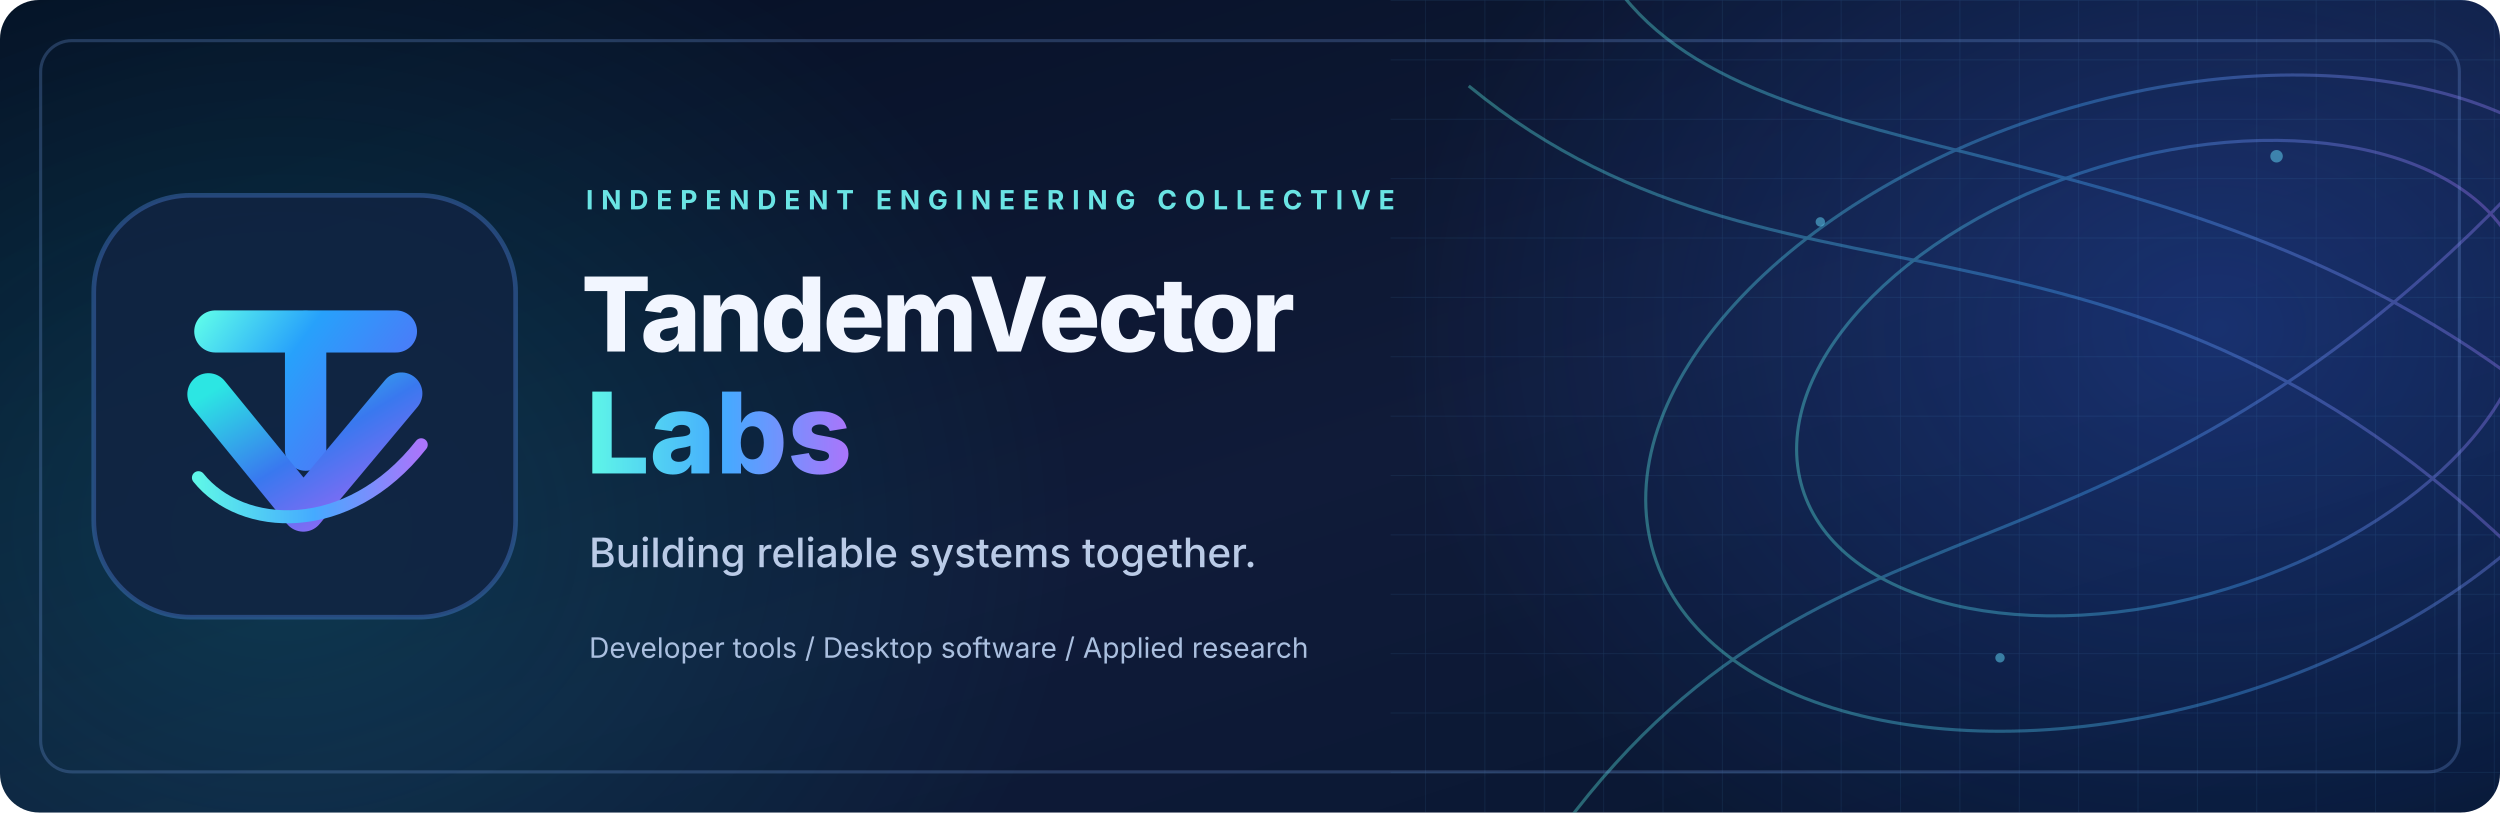
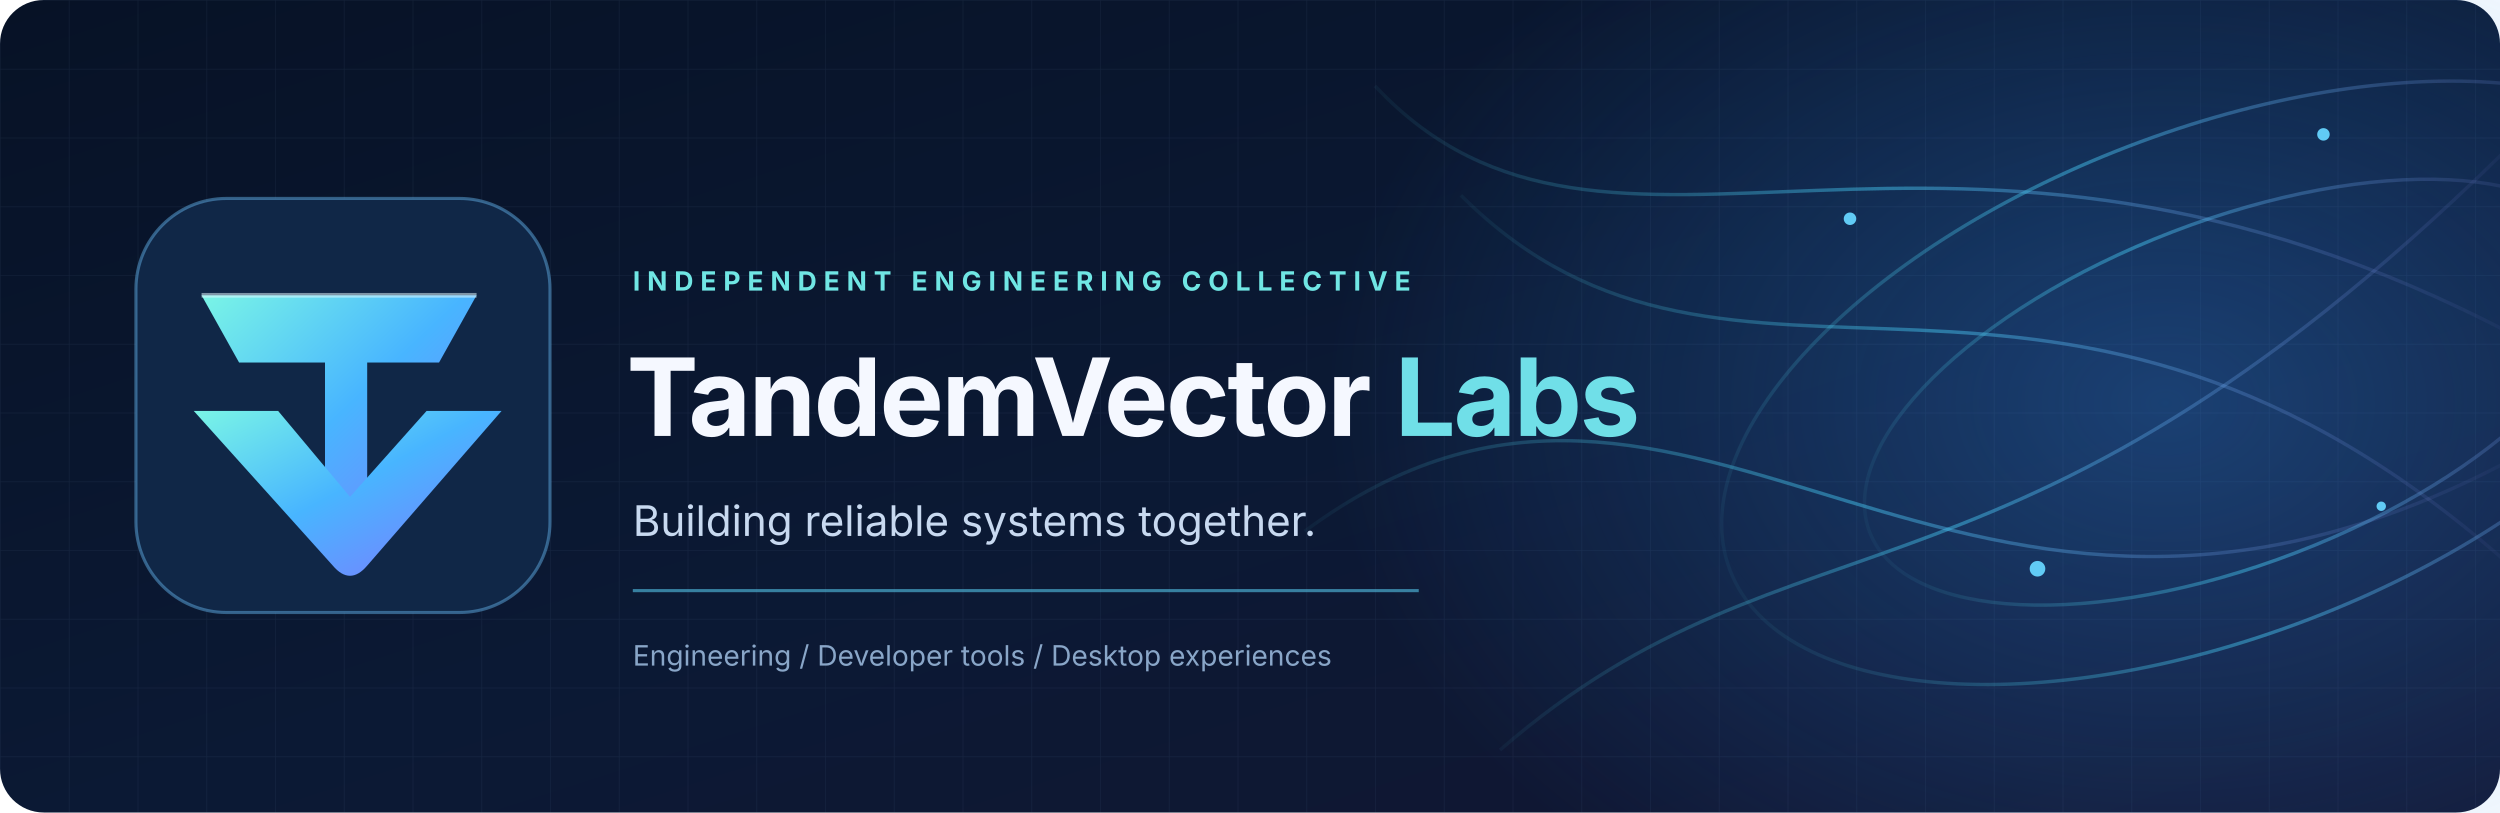
- <svg xmlns="http://www.w3.org/2000/svg" viewBox="0 0 1600 520" role="img" aria-label="TandemVector Labs, building reliable systems together">
+ <svg xmlns="http://www.w3.org/2000/svg" width="1600" height="520" viewBox="0 0 1600 520" role="img" aria-label="TandemVector Labs — building reliable systems together">
  <defs>
-     <linearGradient id="bg" x1="0" y1="0" x2="1" y2="1">
-       <stop stop-color="#050f23" />
-       <stop offset=".55" stop-color="#101b39" />
-       <stop offset="1" stop-color="#071630" />
+     <linearGradient id="base" x1="0" y1="0" x2="1" y2="1">
+       <stop stop-color="#071226" />
+       <stop offset=".52" stop-color="#0B1934" />
+       <stop offset="1" stop-color="#121632" />
    </linearGradient>
-     <radialGradient id="aura">
-       <stop stop-color="#336bff" stop-opacity=".28" />
-       <stop offset="1" stop-color="#296dff" stop-opacity="0" />
+     <linearGradient id="accent" x1="0" y1="0" x2="1" y2="1">
+       <stop stop-color="#7AF5E6" />
+       <stop offset=".48" stop-color="#48B5FF" />
+       <stop offset="1" stop-color="#8275FF" />
+     </linearGradient>
+     <linearGradient id="stroke" x1="0" y1="0" x2="1" y2="0">
+       <stop stop-color="#4ECADB" stop-opacity=".05" />
+       <stop offset=".45" stop-color="#42BEE9" stop-opacity=".5" />
+       <stop offset="1" stop-color="#A097FF" stop-opacity=".03" />
+     </linearGradient>
+     <radialGradient id="glow">
+       <stop stop-color="#328BEA" stop-opacity=".35" />
+       <stop offset="1" stop-color="#328BEA" stop-opacity="0" />
    </radialGradient>
-     <radialGradient id="aqua">
-       <stop stop-color="#09dddf" stop-opacity=".16" />
-       <stop offset="1" stop-color="#00dcdb" stop-opacity="0" />
-     </radialGradient>
-     <linearGradient id="accent">
-       <stop stop-color="#5ef5e8" />
-       <stop offset=".52" stop-color="#45aaff" />
-       <stop offset="1" stop-color="#aa75fb" />
-     </linearGradient>
-     <linearGradient id="t" gradientUnits="userSpaceOnUse" x1="110" y1="110" x2="360" y2="292">
-       <stop stop-color="#5cf8eb" />
-       <stop offset=".4" stop-color="#27a1fb" />
-       <stop offset="1" stop-color="#5b6af7" />
-     </linearGradient>
-     <linearGradient id="v" x1="0" y1="0" x2="1" y2="1">
-       <stop stop-color="#2ce6e3" />
-       <stop offset=".5" stop-color="#3978ef" />
-       <stop offset="1" stop-color="#a066f6" />
-     </linearGradient>
-     <pattern id="mesh" width="38" height="38" patternUnits="userSpaceOnUse">
-       <path d="M38 0H0V38" fill="none" stroke="#5aabe9" stroke-width=".7" opacity=".15" />
+     <pattern id="grid" width="44" height="44" patternUnits="userSpaceOnUse">
+       <path d="M44 0H0V44" fill="none" stroke="#B5CBFF" stroke-width=".8" stroke-opacity=".07" />
    </pattern>
-     <clipPath id="inside">
-       <rect width="1600" height="520" rx="25" />
-     </clipPath>
  </defs>
-   <g clip-path="url(#inside)">
-     <rect width="1600" height="520" fill="url(#bg)" />
-     <ellipse cx="1420" cy="210" rx="530" ry="410" fill="url(#aura)" />
-     <ellipse cx="180" cy="340" rx="510" ry="430" fill="url(#aqua)" />
-     <path d="M890 0H1600V520H890Z" fill="url(#mesh)" />
-     <g stroke="url(#accent)" stroke-width="2" opacity=".36" fill="none">
-       <path d="M1030 -15C1120 125 1410 66 1650 275" />
-       <path d="M940 55C1150 228 1380 90 1660 405" />
-       <path d="M1000 530C1180 288 1370 406 1660 65" />
-       <ellipse cx="1374" cy="258" rx="330" ry="195" transform="rotate(-17 1374 258)" />
-       <ellipse cx="1384" cy="242" rx="241" ry="141" transform="rotate(-17 1384 242)" />
-     </g>
-     <g fill="#63d9fa" opacity=".5">
-       <circle cx="1165" cy="142" r="3" />
-       <circle cx="1457" cy="100" r="4" />
-       <circle cx="1280" cy="421" r="3" />
-     </g>
-     <rect x="60" y="125" width="270" height="270" rx="62" fill="#112342" opacity=".85" stroke="#578ff0" stroke-opacity=".4" stroke-width="3" />
-     <g transform="translate(78 145) scale(.49)" fill="none" stroke-linecap="round" stroke-linejoin="round">
-       <path d="M122 137H358" stroke="url(#t)" stroke-width="55" />
-       <path d="M240 137V292" stroke="url(#t)" stroke-width="54" />
-       <path d="M113 219L237 371L365 218" stroke="url(#v)" stroke-width="55" />
-       <path d="M100 328C156 398 295 407 391 285" stroke="url(#accent)" stroke-width="17" />
-     </g>
-     <g font-family="Inter,Segoe UI,Arial,sans-serif">
-       <text x="375" y="134" font-size="17" letter-spacing="5" font-weight="700" fill="#6ae4e4">INDEPENDENT ENGINEERING COLLECTIVE</text>
-       <text x="372" y="225" font-size="66" font-weight="800" fill="#f2f6ff" letter-spacing="-2">TandemVector</text>
-       <text x="375" y="303" font-size="72" font-weight="800" fill="url(#accent)">Labs</text>
-       <text x="377" y="363" font-size="26" font-weight="500" fill="#bacbe7">Building reliable systems together.</text>
-       <text x="377" y="421" font-size="18" fill="#aabfdf">Developer tools  /  Desktop software  /  Applied research</text>
-     </g>
-     <path d="M376 447H880" stroke="url(#accent)" stroke-width="3" opacity=".82" />
-     <rect x="26" y="26" width="1548" height="468" rx="20" fill="none" stroke="#739de2" stroke-opacity=".27" stroke-width="2" />
+   <rect width="1600" height="520" rx="28" fill="url(#base)" />
+   <rect width="1600" height="520" rx="28" fill="url(#grid)" />
+   <ellipse cx="1385" cy="258" rx="535" ry="390" fill="url(#glow)" />
+   <g fill="none" stroke="url(#stroke)" stroke-width="2.2">
+     <path d="M880 55C1030 215 1240 20 1610 215" />
+     <path d="M935 125C1110 300 1315 100 1610 365" />
+     <path d="M835 340C1085 155 1250 490 1615 290" />
+     <path d="M960 480C1150 315 1290 410 1615 85" />
+     <ellipse cx="1420" cy="245" rx="335" ry="162" transform="rotate(-21 1420 245)" />
+     <ellipse cx="1430" cy="251" rx="250" ry="110" transform="rotate(-21 1430 251)" />
+   </g>
+   <g fill="#61CBF5">
+     <circle cx="1184" cy="140" r="4" />
+     <circle cx="1304" cy="364" r="5" />
+     <circle cx="1487" cy="86" r="4" />
+     <circle cx="1524" cy="324" r="3" />
+   </g>
+   <g transform="translate(87 127)">
+     <rect width="265" height="265" rx="58" fill="#102747" stroke="#65B4EE" stroke-opacity=".46" stroke-width="2" />
+     <path d="M42 62H218L194 105H148V207L121 228V105H66Z" fill="url(#accent)" />
+     <path d="M37 136H91L137 191L186 136H234L148 235Q137 248 126 235Z" fill="url(#accent)" />
+     <path d="M42 62H218" stroke="#E1F9FF" stroke-opacity=".53" stroke-width="3" />
+   </g>
+   <g font-family="Segoe UI,Inter,Arial,sans-serif">
+     <text x="405" y="186" font-size="17" letter-spacing="4.4" font-weight="700" fill="#70E6E4">INDEPENDENT ENGINEERING COLLECTIVE</text>
+     <text x="401" y="279" font-size="69" letter-spacing="-1.4" font-weight="750" fill="#F5F8FF">TandemVector <tspan fill="#70DFE8">Labs</tspan>
+     </text>
+     <text x="405" y="343" font-size="27" fill="#C8D9F0">Building reliable systems together.</text>
+     <path d="M405 378H908" stroke="#4FB7DA" stroke-width="2" stroke-opacity=".65" />
+     <text x="405" y="426" font-size="18" fill="#89A6C8">Engineering  /  Developer tools  /  Desktop experiences</text>
  </g>
</svg>
